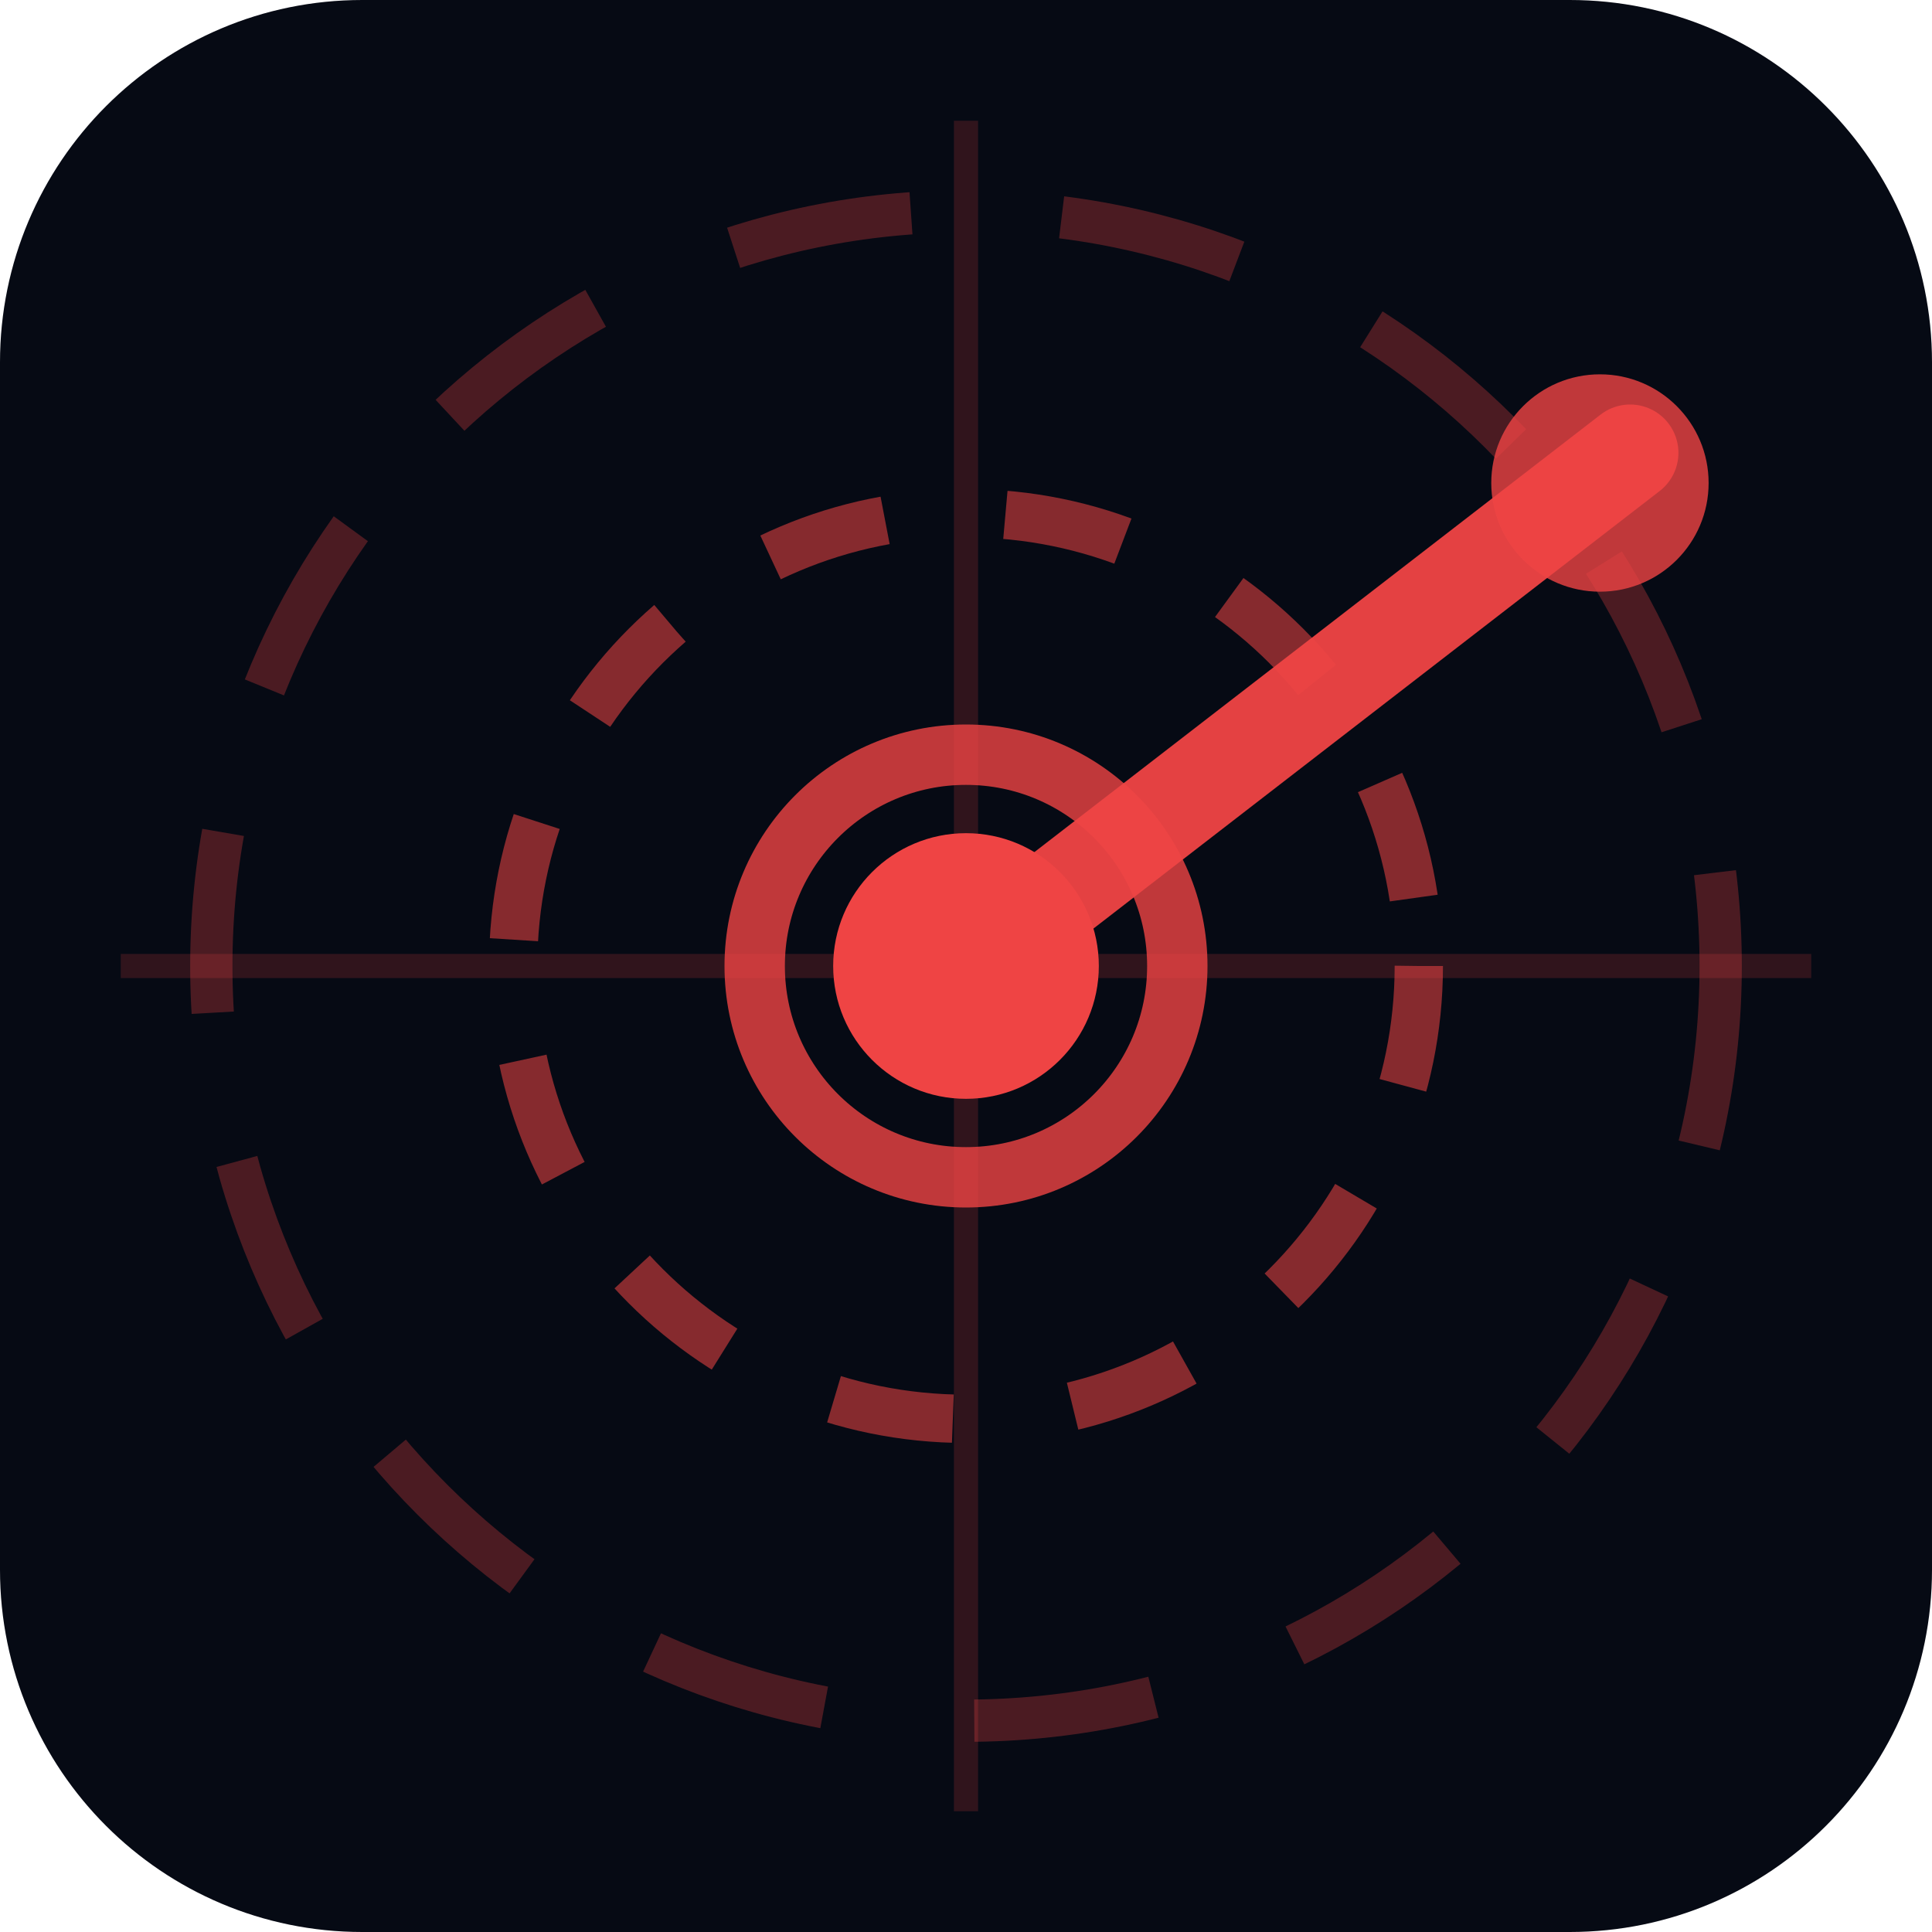
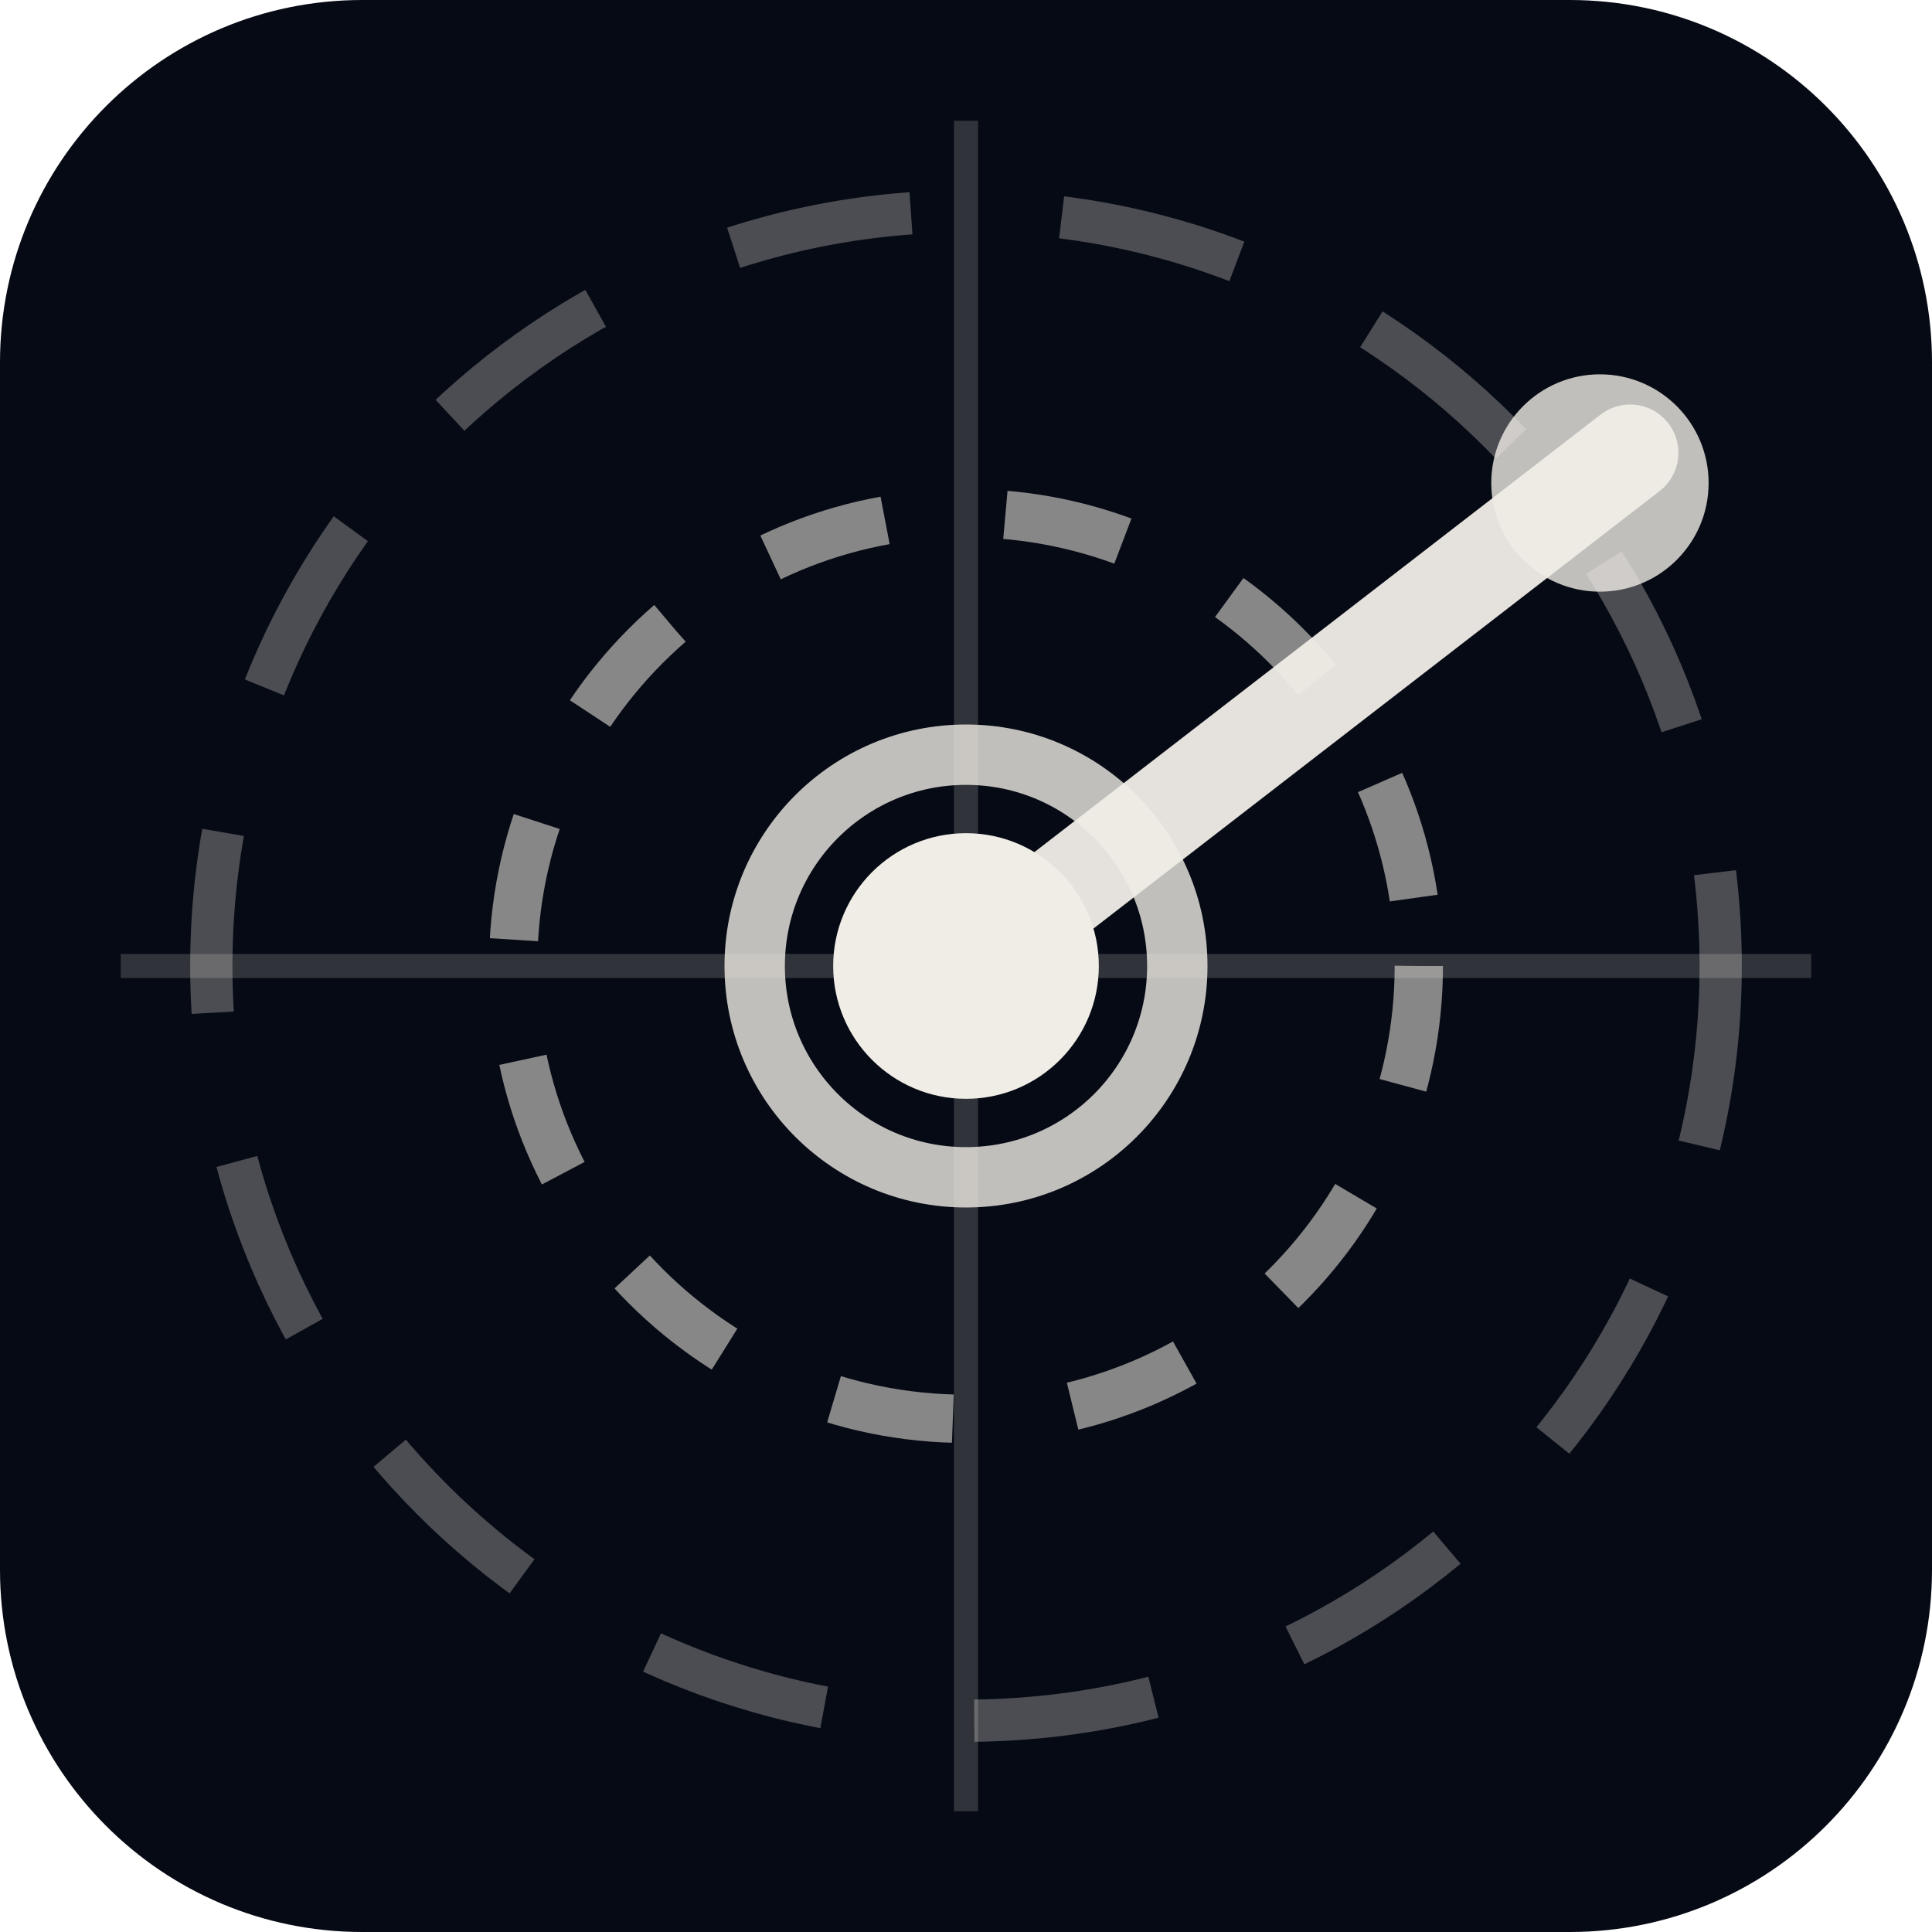
<svg xmlns="http://www.w3.org/2000/svg" viewBox="0 0 32 32">
  <rect width="32" height="32" rx="6" fill="#060a14" />
-   <line x1="16" y1="2" x2="16" y2="30" stroke="#ef4444" stroke-width="0.4" opacity="0.18" />
-   <line x1="2" y1="16" x2="30" y2="16" stroke="#ef4444" stroke-width="0.4" opacity="0.18" />
-   <circle cx="16" cy="16" r="12.5" fill="none" stroke="#ef4444" stroke-width="0.7" stroke-dasharray="3 2.5" opacity="0.3" />
-   <circle cx="16" cy="16" r="7.5" fill="none" stroke="#ef4444" stroke-width="0.8" stroke-dasharray="2 2" opacity="0.55" />
-   <circle cx="16" cy="16" r="3.5" fill="none" stroke="#ef4444" stroke-width="1" opacity="0.8" />
-   <line x1="16" y1="16" x2="27" y2="7.5" stroke="#ef4444" stroke-width="1.6" stroke-linecap="round" opacity="0.95" />
-   <circle cx="26.5" cy="8" r="1.8" fill="#ef4444" opacity="0.8" />
-   <circle cx="16" cy="16" r="2.2" fill="#ef4444" />
+   <line x1="16" y1="2" x2="16" y2="30" stroke="#f0ece6" stroke-width="0.4" opacity="0.18" />
+   <line x1="2" y1="16" x2="30" y2="16" stroke="#f0ece6" stroke-width="0.4" opacity="0.18" />
+   <circle cx="16" cy="16" r="12.5" fill="none" stroke="#f0ece6" stroke-width="0.7" stroke-dasharray="3 2.5" opacity="0.3" />
+   <circle cx="16" cy="16" r="7.5" fill="none" stroke="#f0ece6" stroke-width="0.8" stroke-dasharray="2 2" opacity="0.55" />
+   <circle cx="16" cy="16" r="3.5" fill="none" stroke="#f0ece6" stroke-width="1" opacity="0.8" />
+   <line x1="16" y1="16" x2="27" y2="7.5" stroke="#f0ece6" stroke-width="1.6" stroke-linecap="round" opacity="0.95" />
+   <circle cx="26.5" cy="8" r="1.8" fill="#f0ece6" opacity="0.8" />
+   <circle cx="16" cy="16" r="2.2" fill="#f0ece6" />
</svg>
